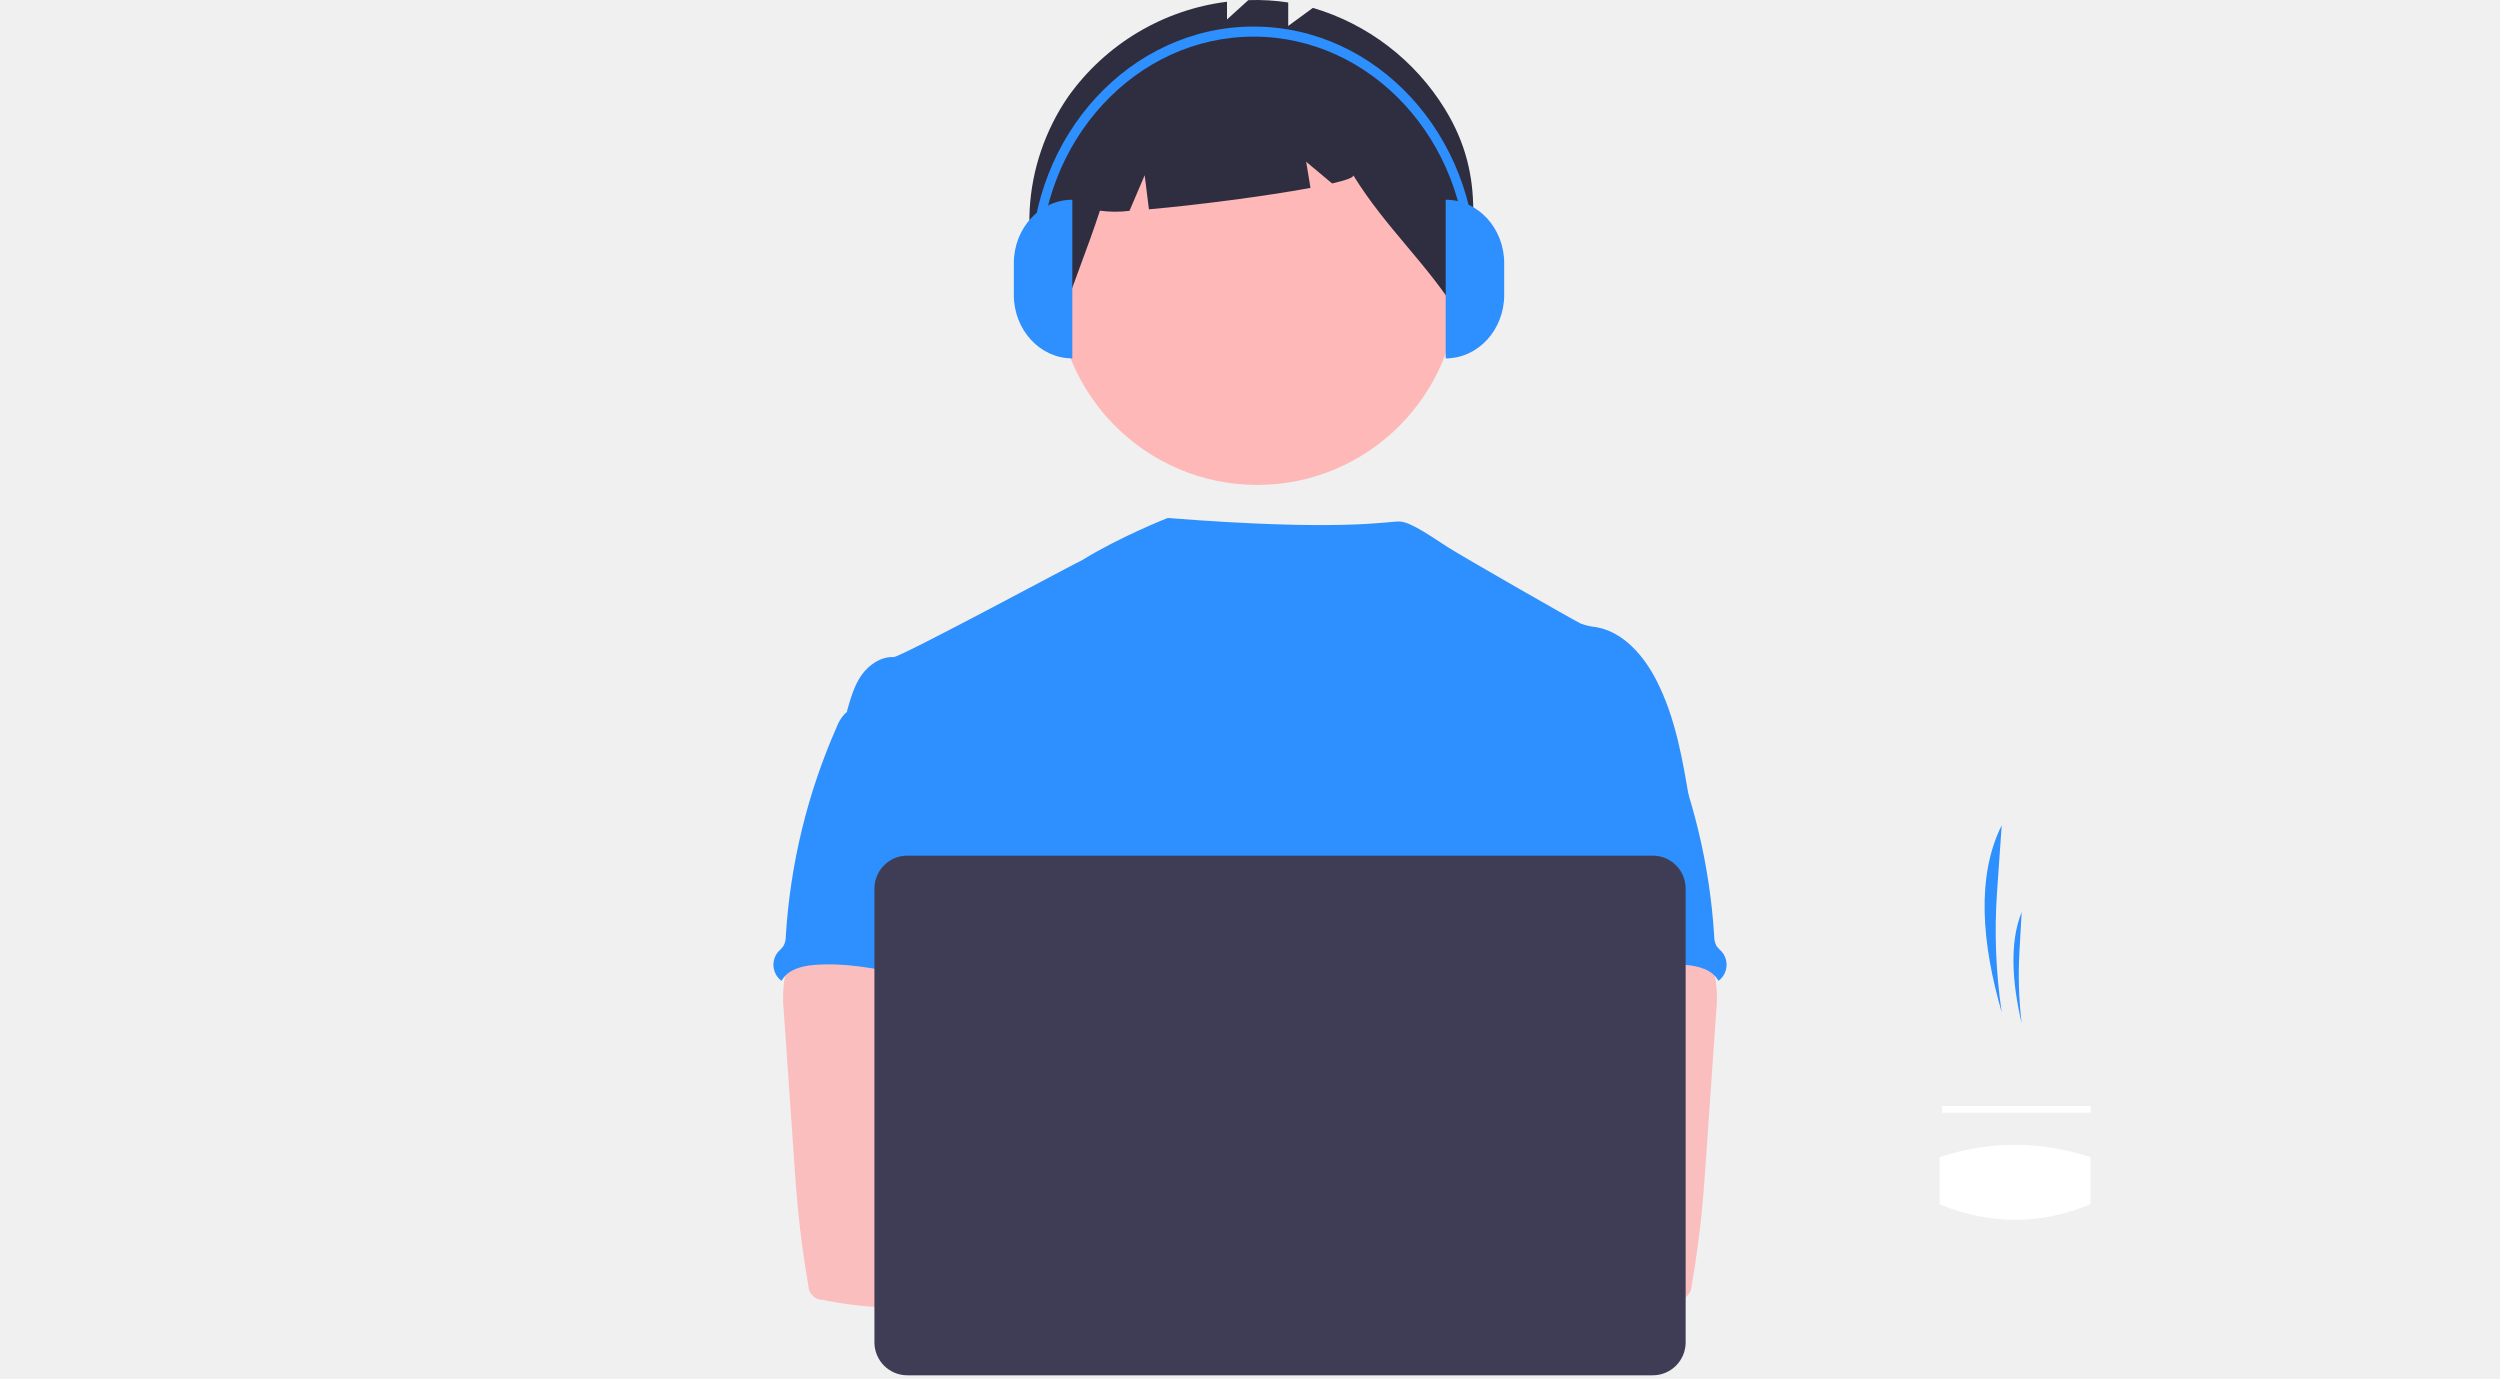
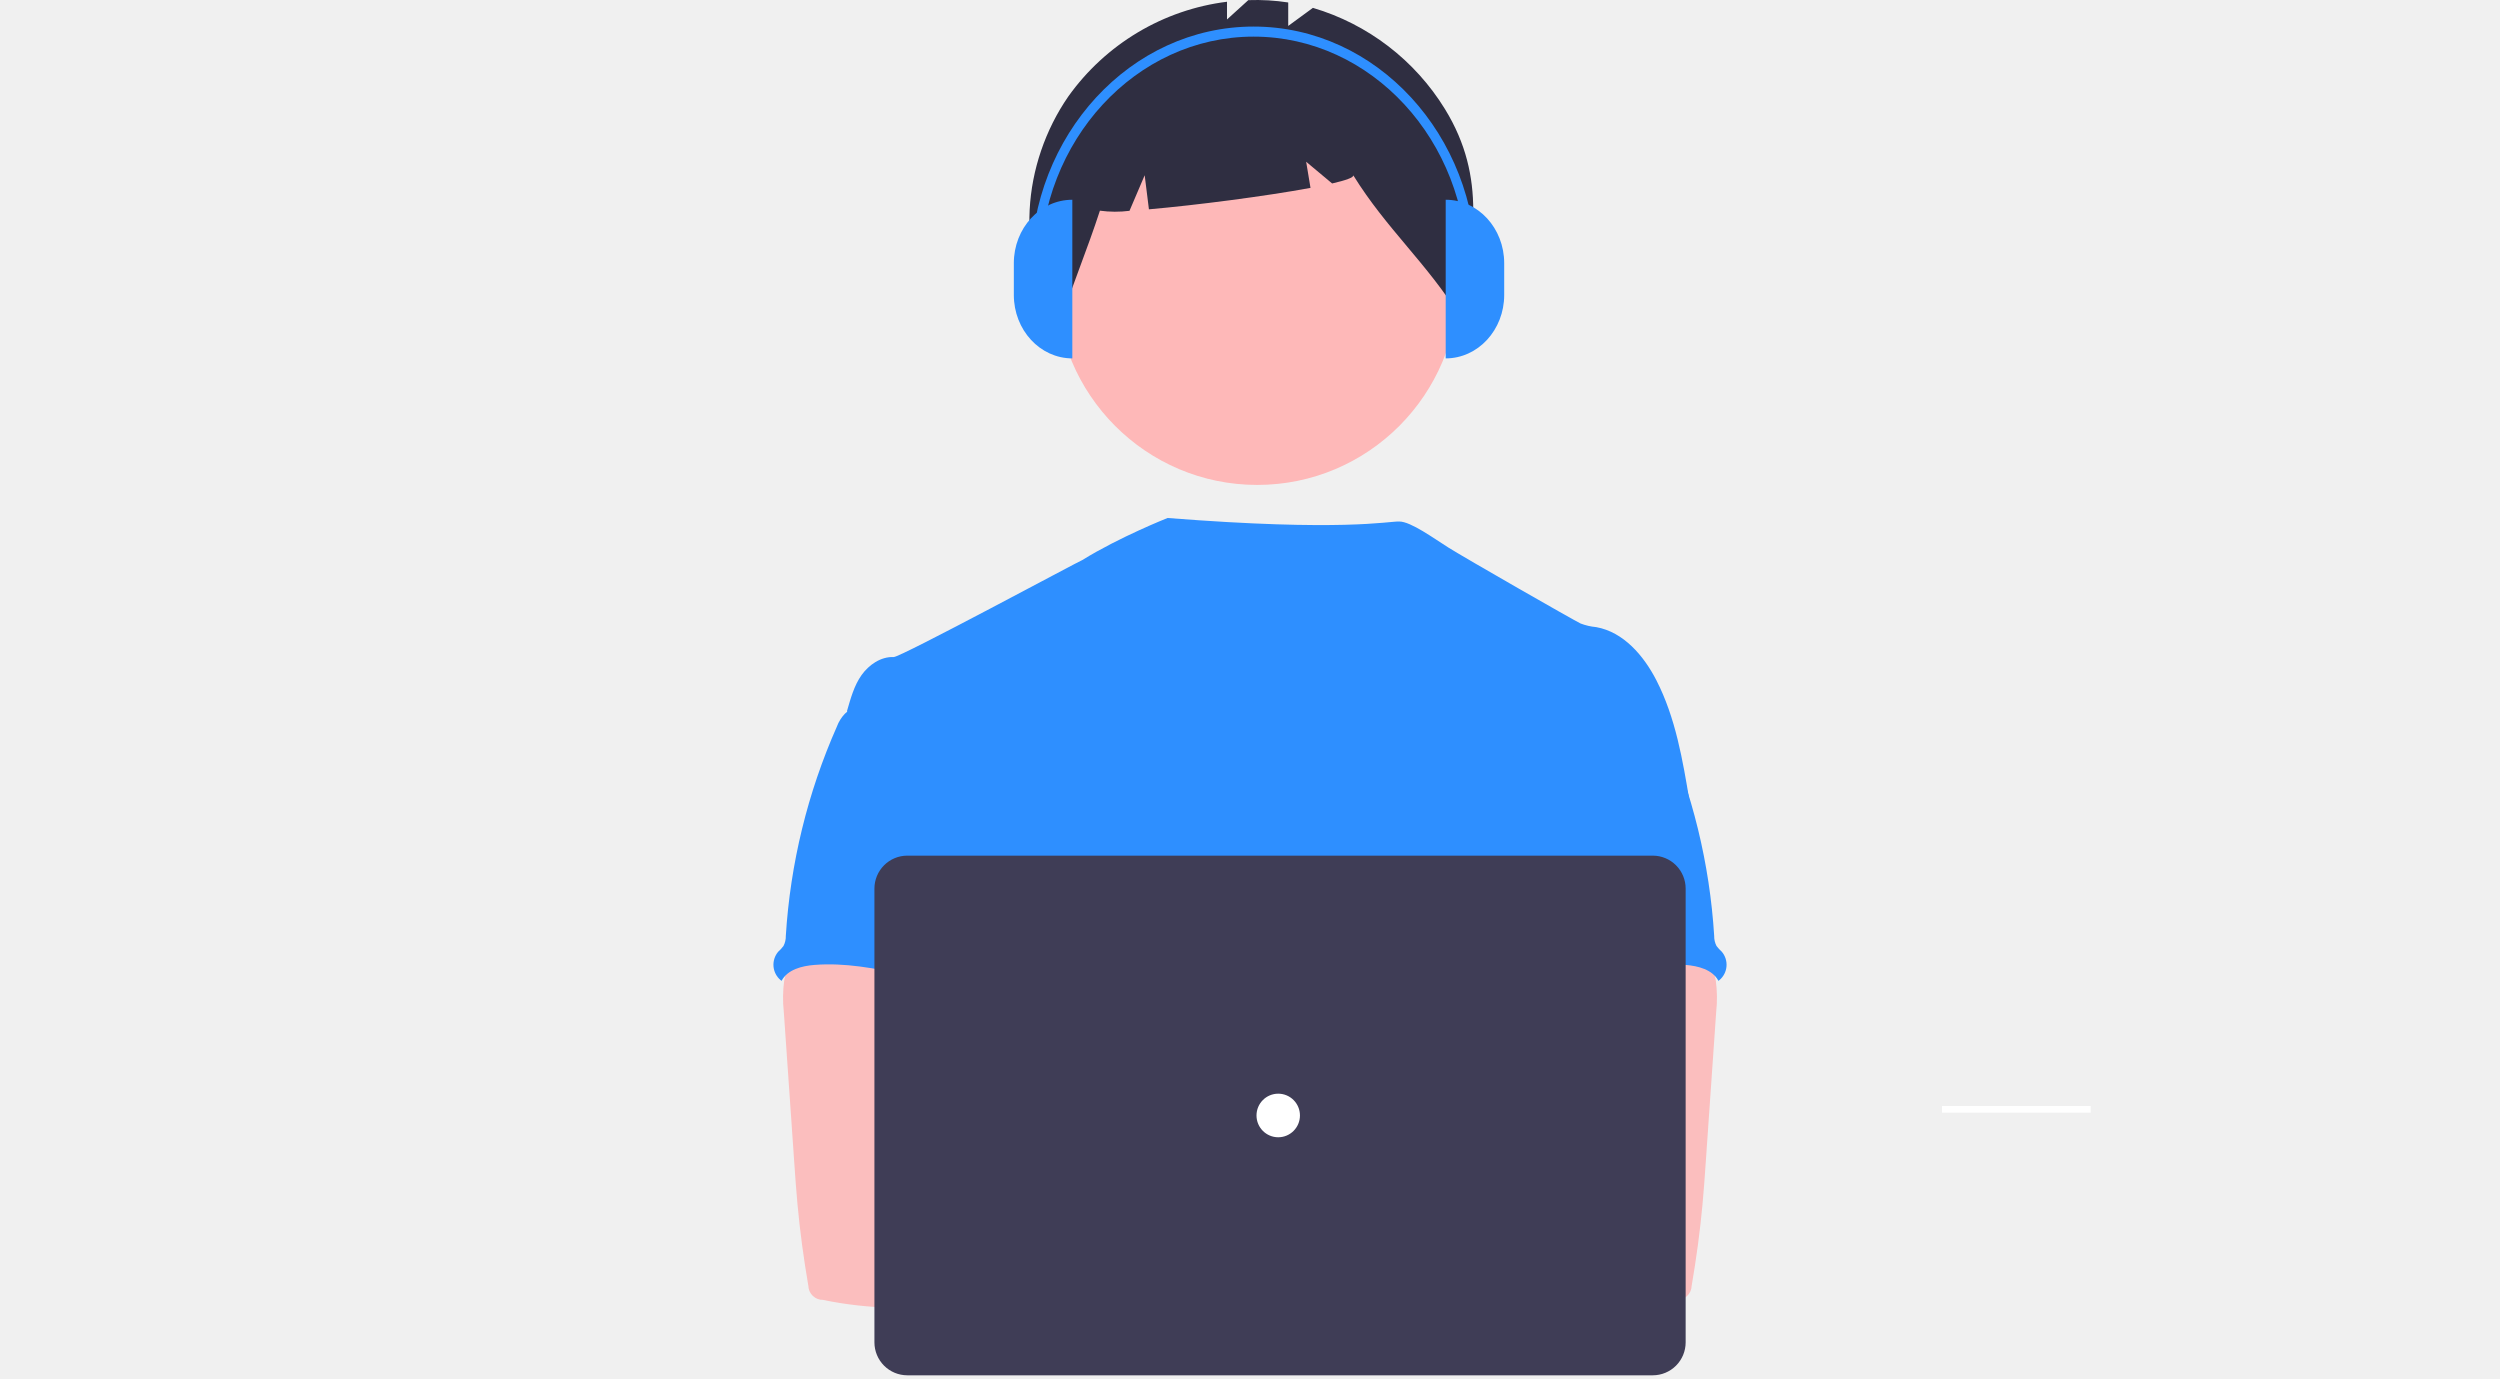
<svg xmlns="http://www.w3.org/2000/svg" width="631" height="348" viewBox="0 0 631 348" fill="none">
-   <path d="M96.257 297.352C82.245 307.831 78.273 326.268 78.273 326.268C78.273 326.268 97.02 327.716 111.032 317.237C125.044 306.758 129.015 288.32 129.015 288.32C129.015 288.32 110.269 286.872 96.257 297.352Z" class="secondary-color" />
-   <path d="M102.093 302.272C95.359 318.451 78.493 326.789 78.493 326.789C78.493 326.789 72.546 308.894 79.28 292.715C86.014 276.535 102.88 268.197 102.88 268.197C102.88 268.197 108.828 286.092 102.093 302.272Z" class="secondary-color" />
-   <path d="M505.23 255.498C503.741 245.437 503.348 235.243 504.057 225.097L505.23 208.304C498.766 221.207 500.227 238.189 505.23 255.498Z" fill="#2E8FFF" />
-   <path d="M510.27 258.307C509.553 252.304 509.364 246.248 509.705 240.211L510.27 230.216C507.16 237.896 507.863 248.004 510.27 258.307Z" fill="#2E8FFF" />
-   <path d="M532.673 270.669V276.288C532.671 276.734 532.493 277.161 532.178 277.477C531.864 277.792 531.438 277.971 530.993 277.973H528.193C528.119 277.973 528.046 277.987 527.978 278.015C527.91 278.043 527.848 278.085 527.796 278.137C527.744 278.189 527.703 278.251 527.675 278.32C527.647 278.388 527.633 278.461 527.633 278.535V324.606C527.63 325.052 527.453 325.479 527.138 325.795C526.824 326.11 526.398 326.289 525.953 326.291H491.792C491.346 326.291 490.919 326.113 490.604 325.797C490.289 325.481 490.112 325.052 490.112 324.606V278.535C490.111 278.386 490.052 278.243 489.947 278.138C489.842 278.033 489.7 277.974 489.552 277.973H486.192C485.746 277.973 485.319 277.795 485.004 277.479C484.689 277.163 484.512 276.734 484.511 276.288V270.669C484.511 270.448 484.554 270.228 484.639 270.024C484.723 269.819 484.847 269.633 485.003 269.477C485.159 269.32 485.344 269.196 485.548 269.111C485.752 269.027 485.971 268.983 486.192 268.984H530.993C531.438 268.985 531.865 269.163 532.179 269.479C532.494 269.795 532.672 270.223 532.673 270.669Z" class="secondary-color" />
+   <path d="M96.257 297.352C82.245 307.831 78.273 326.268 78.273 326.268C78.273 326.268 97.02 327.716 111.032 317.237C125.044 306.758 129.015 288.32 129.015 288.32C129.015 288.32 110.269 286.872 96.257 297.352Z" class="secondary-fill" />
+   <path d="M102.093 302.272C95.359 318.451 78.493 326.789 78.493 326.789C78.493 326.789 72.546 308.894 79.28 292.715C86.014 276.535 102.88 268.197 102.88 268.197C102.88 268.197 108.828 286.092 102.093 302.272Z" class="secondary-fill" />
+   <path d="M505.23 255.498C503.741 245.437 503.348 235.243 504.057 225.097L505.23 208.304C498.766 221.207 500.227 238.189 505.23 255.498Z" class="highlight-fill" />
+   <path d="M510.27 258.307C509.553 252.304 509.364 246.248 509.705 240.211L510.27 230.216C507.16 237.896 507.863 248.004 510.27 258.307Z" class="highlight-fill" />
+   <path d="M532.673 270.669V276.288C532.671 276.734 532.493 277.161 532.178 277.477C531.864 277.792 531.438 277.971 530.993 277.973H528.193C528.119 277.973 528.046 277.987 527.978 278.015C527.91 278.043 527.848 278.085 527.796 278.137C527.744 278.189 527.703 278.251 527.675 278.32C527.647 278.388 527.633 278.461 527.633 278.535V324.606C527.63 325.052 527.453 325.479 527.138 325.795C526.824 326.11 526.398 326.289 525.953 326.291H491.792C491.346 326.291 490.919 326.113 490.604 325.797C490.289 325.481 490.112 325.052 490.112 324.606V278.535C490.111 278.386 490.052 278.243 489.947 278.138C489.842 278.033 489.7 277.974 489.552 277.973H486.192C485.746 277.973 485.319 277.795 485.004 277.479C484.689 277.163 484.512 276.734 484.511 276.288V270.669C484.511 270.448 484.554 270.228 484.639 270.024C484.723 269.819 484.847 269.633 485.003 269.477C485.159 269.32 485.344 269.196 485.548 269.111C485.752 269.027 485.971 268.983 486.192 268.984H530.993C531.438 268.985 531.865 269.163 532.179 269.479C532.494 269.795 532.672 270.223 532.673 270.669Z" class="secondary-fill" />
  <path d="M527.683 279.153H490.162V280.839H527.683V279.153Z" fill="white" />
-   <path d="M527.633 303.955C515.077 309.168 502.385 309.225 489.552 303.955V292.081C501.906 287.918 515.278 287.918 527.633 292.081V303.955Z" fill="white" />
+   <path d="M527.633 303.955C515.077 309.168 502.385 309.225 489.552 303.955V292.081C501.906 287.918 515.278 287.918 527.633 292.081V303.955Z" class="grey-fill" />
  <path d="M317.322 122.396C345.351 122.396 368.072 99.6 368.072 71.481C368.072 43.362 345.351 20.566 317.322 20.566C289.294 20.566 266.573 43.362 266.573 71.481C266.573 99.6 289.294 122.396 317.322 122.396Z" fill="#FEB8B8" />
  <path d="M364.723 27.556C357.136 15.195 345.259 6.087 331.379 1.984L325.148 6.546V0.623C321.815 0.111 318.441 -0.086 315.071 0.034L309.696 4.913V0.439C301.737 1.432 294.07 4.067 287.177 8.181C280.285 12.294 274.316 17.795 269.649 24.338C257.976 41.22 256.005 64.708 267.486 81.727C270.638 72.009 274.463 62.891 277.616 53.175C280.093 53.514 282.603 53.526 285.084 53.211L288.918 44.235L289.989 52.831C301.875 51.793 319.503 49.512 330.77 47.422L329.674 40.827L336.229 46.307C339.681 45.51 341.731 44.786 341.562 44.234C349.942 57.787 360.197 66.444 368.576 79.997C371.759 60.886 375.422 44.995 364.723 27.556Z" fill="#2F2E41" />
  <path d="M426.47 202.409C424.725 191.876 422.925 181.141 418.046 171.652C414.839 165.437 409.748 159.514 402.886 158.285C401.534 158.164 400.205 157.856 398.938 157.369C396.927 156.397 369.906 140.922 365.611 138.226C361.924 135.912 356.103 131.628 353.168 131.628C350.215 131.563 338.892 134.207 294.699 130.741C294.699 130.741 282.559 135.542 273.165 141.363C273.023 141.269 227.297 165.903 225.579 165.838C222.325 165.701 219.301 167.791 217.436 170.422C215.572 173.054 214.697 176.312 213.781 179.462C223.769 201.775 232.906 224.118 242.895 246.431C243.362 247.272 243.611 248.217 243.617 249.18C243.416 250.179 242.991 251.119 242.375 251.928C237.476 259.822 237.632 269.75 238.167 279.028C238.703 288.306 239.365 298.106 235.232 306.422C234.108 308.705 232.646 310.794 231.577 313.077C229.073 318.248 228.168 334.787 229.631 340.342L412.849 345.608C408.91 334.744 426.47 202.409 426.47 202.409Z" fill="#2E8FFF" />
  <path d="M197.944 247.421C197.579 250.074 197.542 252.762 197.835 255.425L200.461 293.26C200.707 296.826 200.95 300.383 201.283 303.94C201.913 310.844 202.855 317.692 204.023 324.53C204.049 325.501 204.458 326.422 205.161 327.091C205.863 327.759 206.801 328.121 207.769 328.096C219.329 330.55 231.272 330.452 243.069 329.784C261.071 328.776 307.128 326.868 309.941 323.201C312.755 319.534 311.116 313.603 307.447 310.637C303.778 307.672 243 300.443 243 300.443C243.593 295.722 245.385 291.275 247.084 286.792C250.137 278.842 252.988 270.63 253.043 262.113C253.097 253.596 249.899 244.641 242.945 239.762C237.224 235.756 229.859 235.013 222.888 235.178C217.816 235.324 209.053 234.105 204.42 236.095C200.754 237.714 198.629 243.82 197.944 247.421Z" fill="#FBBEBE" />
  <path d="M213.253 180.141C212.363 181.076 211.672 182.183 211.225 183.396C203.838 200.097 199.475 217.984 198.34 236.219C198.36 237.109 198.156 237.988 197.746 238.777C197.342 239.302 196.893 239.79 196.403 240.235C195.976 240.743 195.653 241.33 195.452 241.964C195.251 242.597 195.176 243.264 195.232 243.926C195.288 244.588 195.474 245.233 195.778 245.823C196.083 246.413 196.5 246.938 197.006 247.366C197.089 247.437 197.175 247.504 197.262 247.569C198.77 244.722 202.379 243.792 205.587 243.545C220.948 242.326 235.952 249.495 251.359 248.954C250.272 245.186 248.708 241.565 247.822 237.751C243.901 220.819 253.679 202.383 247.685 186.073C246.487 182.81 244.487 179.601 241.334 178.171C240.029 177.642 238.663 177.28 237.268 177.091C233.375 176.385 225.625 173.369 221.861 174.579C220.472 175.029 219.924 176.339 218.773 177.131C217.023 178.252 214.703 178.664 213.253 180.141Z" fill="#2E8FFF" />
  <path d="M426.58 236.095C421.947 234.105 413.184 235.324 408.112 235.178C401.141 235.013 393.776 235.756 388.055 239.762C381.101 244.641 377.903 253.596 377.957 262.113C378.012 270.63 380.863 278.842 383.916 286.792C385.615 291.275 387.407 295.722 388 300.443C388 300.443 327.222 307.672 323.553 310.637C319.884 313.603 318.245 319.534 321.058 323.201C323.872 326.869 411.671 330.55 423.231 328.096C424.199 328.121 425.137 327.759 425.839 327.091C426.542 326.422 426.951 325.501 426.977 324.53C428.145 317.692 429.087 310.844 429.717 303.94C430.05 300.383 430.293 296.826 430.539 293.26L433.165 255.425C433.458 252.762 433.421 250.074 433.056 247.421C432.371 243.82 430.246 237.714 426.58 236.095Z" fill="#FBBEBE" />
  <path d="M412.227 177.131C411.076 176.339 410.528 175.029 409.138 174.579C405.375 173.369 397.625 176.385 393.732 177.091C392.337 177.28 390.971 177.642 389.666 178.171C386.513 179.601 384.513 182.81 383.315 186.073C377.32 202.383 387.098 220.819 383.178 237.751C382.292 241.565 380.728 245.186 379.641 248.954C395.048 249.495 410.052 242.326 425.413 243.545C428.621 243.792 432.23 244.722 433.738 247.569C433.825 247.504 433.911 247.437 433.994 247.366C434.5 246.938 434.917 246.414 435.222 245.823C435.526 245.233 435.711 244.588 435.768 243.926C435.824 243.264 435.749 242.597 435.548 241.964C435.347 241.33 435.024 240.743 434.597 240.235C434.107 239.79 433.657 239.302 433.254 238.777C432.844 237.988 432.64 237.108 432.66 236.219C431.525 217.984 427.162 200.097 419.775 183.396C419.327 182.183 418.637 181.076 417.747 180.141C416.297 178.664 413.977 178.252 412.227 177.131Z" fill="#2E8FFF" />
  <path d="M302.292 329.903C309.857 329.903 315.989 323.751 315.989 316.162C315.989 308.572 309.857 302.42 302.292 302.42C294.727 302.42 288.594 308.572 288.594 316.162C288.594 323.751 294.727 329.903 302.292 329.903Z" fill="#FBBEBE" />
  <path d="M332.622 329.903C340.187 329.903 346.319 323.751 346.319 316.162C346.319 308.572 340.187 302.42 332.622 302.42C325.057 302.42 318.924 308.572 318.924 316.162C318.924 323.751 325.057 329.903 332.622 329.903Z" fill="#FBBEBE" />
  <path d="M417.172 347.127H228.991C226.794 347.124 224.688 346.248 223.134 344.689C221.581 343.131 220.707 341.018 220.704 338.813V224.278C220.707 222.074 221.581 219.961 223.134 218.403C224.688 216.844 226.794 215.967 228.991 215.965H417.172C419.369 215.967 421.475 216.844 423.029 218.403C424.583 219.961 425.457 222.074 425.459 224.278V338.813C425.457 341.018 424.583 343.131 423.029 344.689C421.475 346.248 419.369 347.124 417.172 347.127Z" fill="#3F3D56" />
-   <path d="M322.625 287.047C325.653 287.047 328.108 284.584 328.108 281.546C328.108 278.508 325.653 276.045 322.625 276.045C319.597 276.045 317.142 278.508 317.142 281.546C317.142 284.584 319.597 287.047 322.625 287.047Z" class="" />
-   <path d="M631 324.025H0V343.478H37.323V348H593.691V343.478H631V324.025Z" class="secondary-color" />
+   <path d="M322.625 287.047C325.653 287.047 328.108 284.584 328.108 281.546C328.108 278.508 325.653 276.045 322.625 276.045C319.597 276.045 317.142 278.508 317.142 281.546C317.142 284.584 319.597 287.047 322.625 287.047Z" fill="white" />
+   <path d="M631 324.025H0V343.478H37.323V348H593.691V343.478H631V324.025Z" class="secondary-fill" />
  <path d="M270.655 90.458C262.5 90.458 255.89 83.287 255.89 74.442V66.433C255.89 57.588 262.5 50.417 270.655 50.417V90.458Z" fill="#2E8FFF" />
  <path d="M364.895 50.417C373.049 50.417 379.66 57.588 379.66 66.433V74.442C379.66 83.287 373.049 90.458 364.895 90.458V50.417Z" fill="#2E8FFF" />
  <path d="M372.632 67.692H370.289C370.289 35.464 346.118 9.245 316.408 9.245C286.698 9.245 262.527 35.464 262.527 67.692H260.185C260.185 34.063 285.406 6.704 316.408 6.704C347.41 6.704 372.632 34.063 372.632 67.692Z" fill="#2E8FFF" />
</svg>
